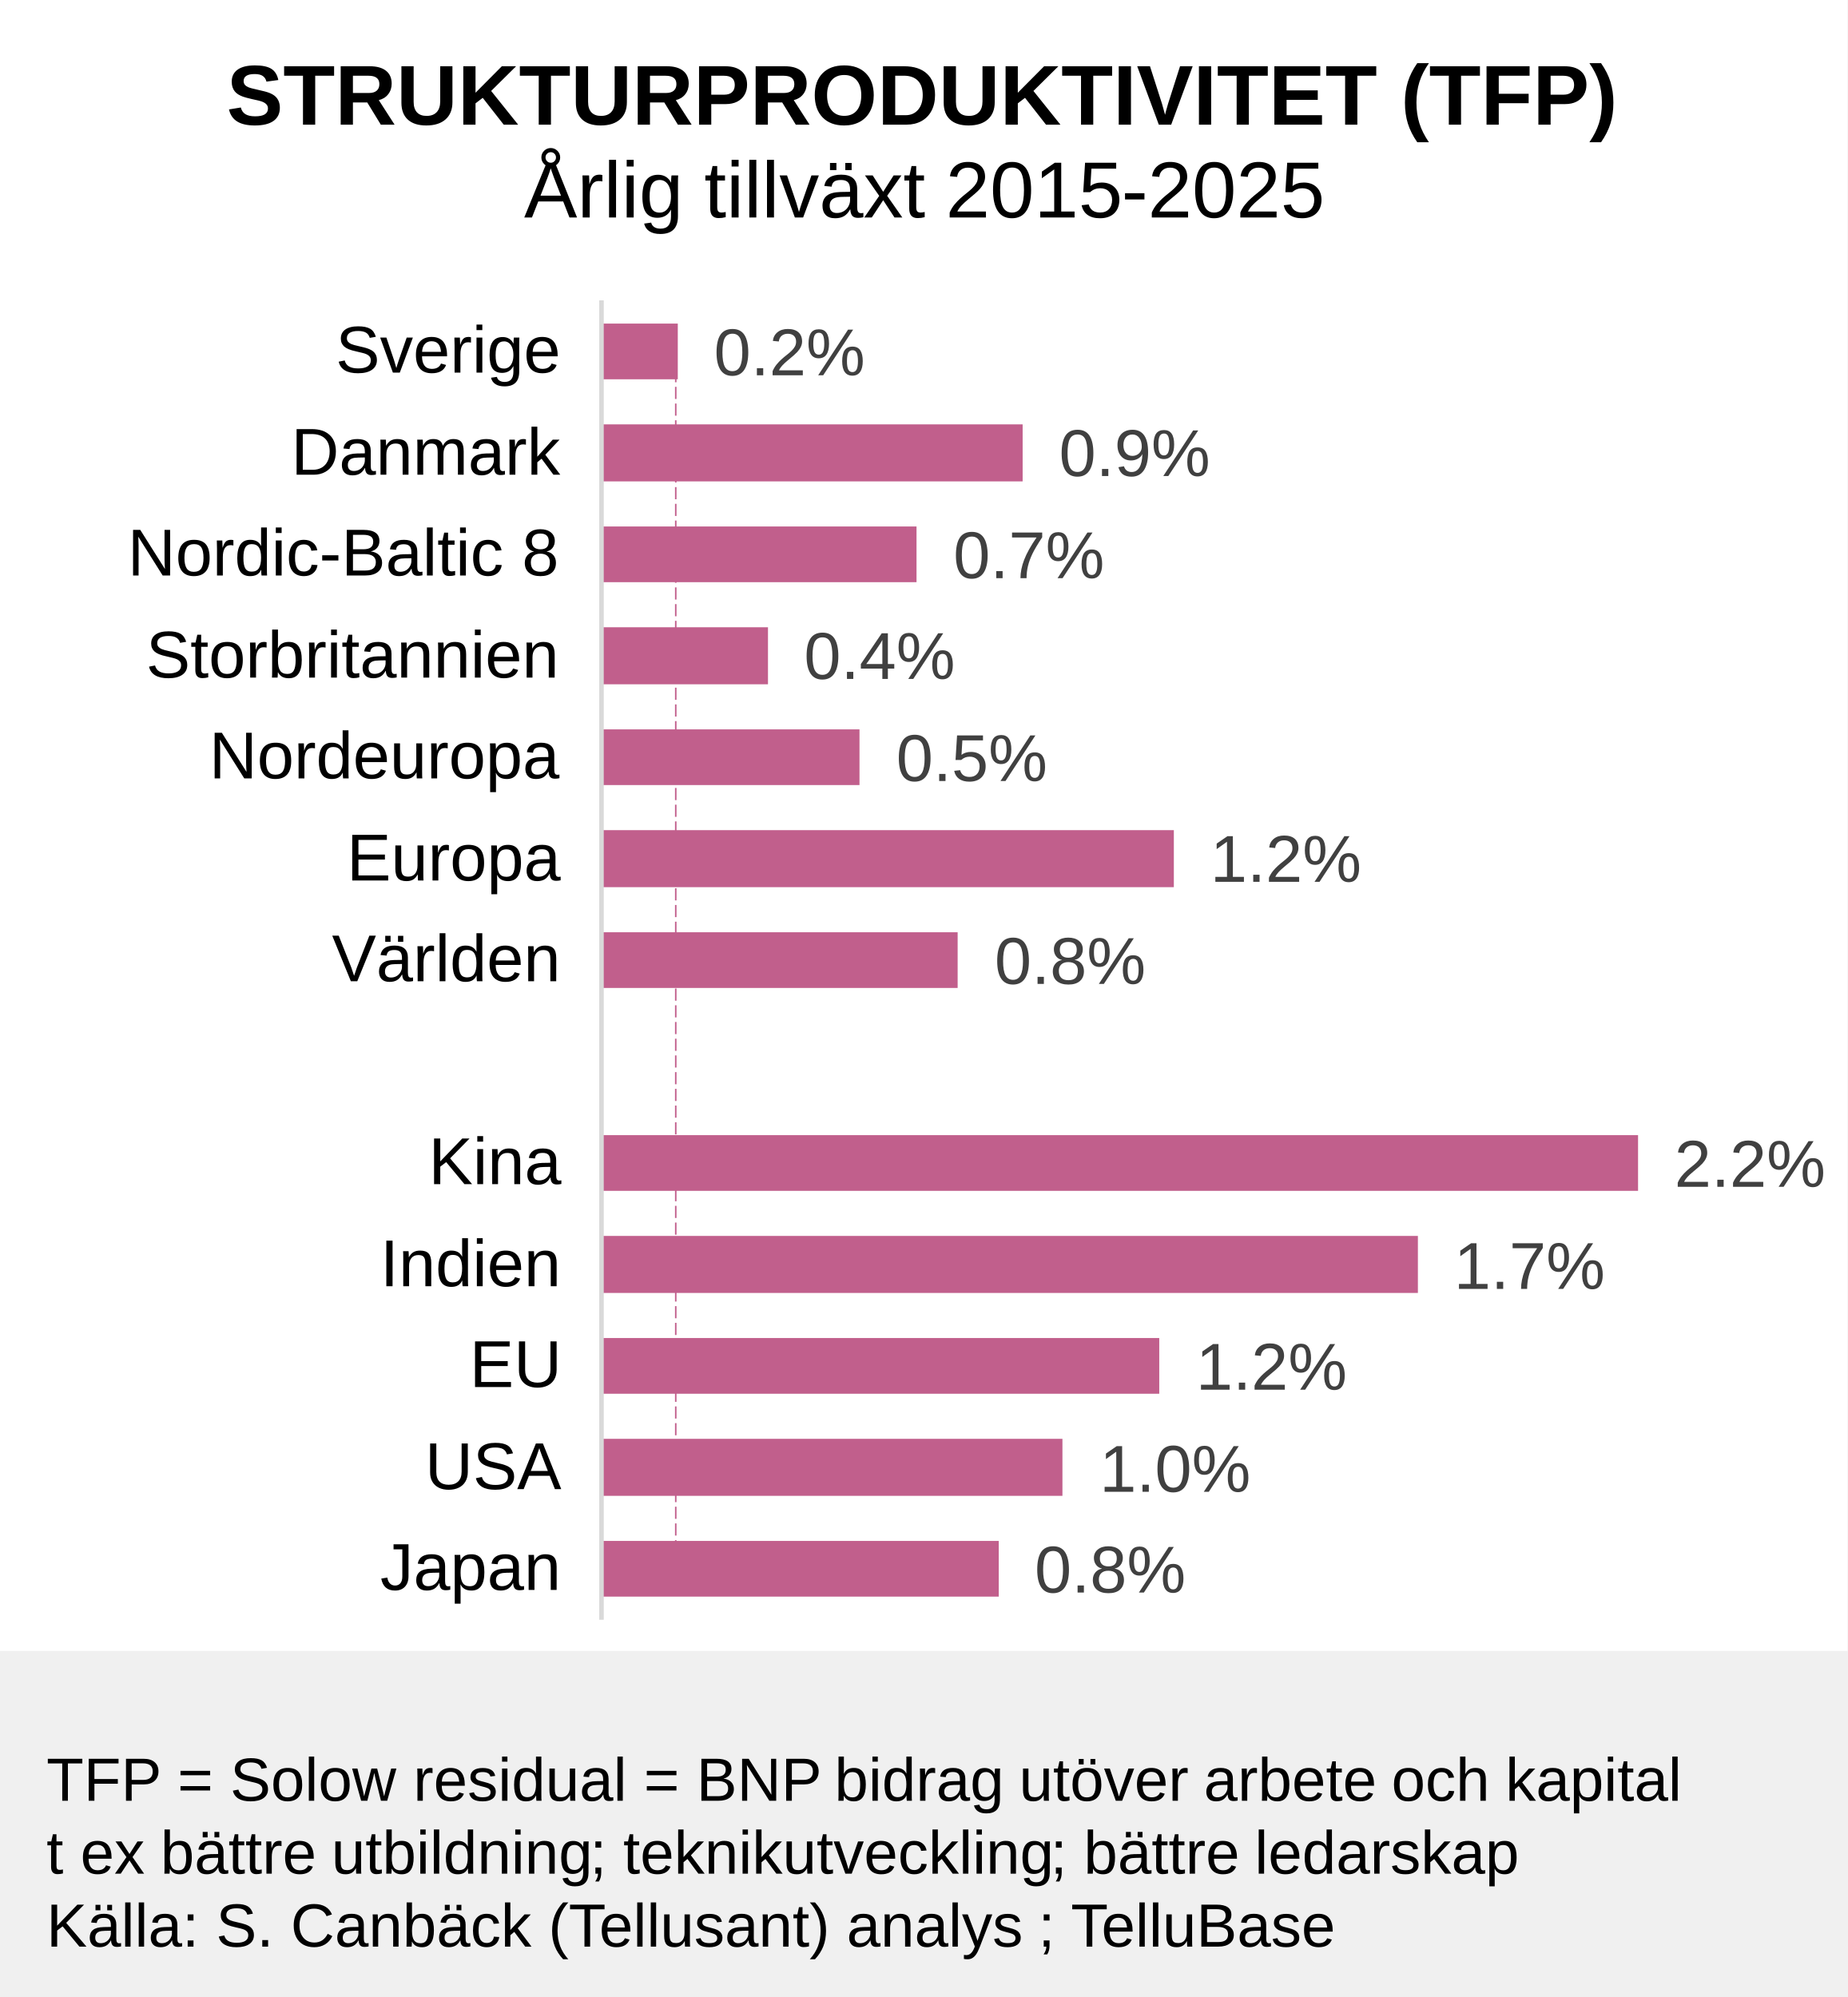
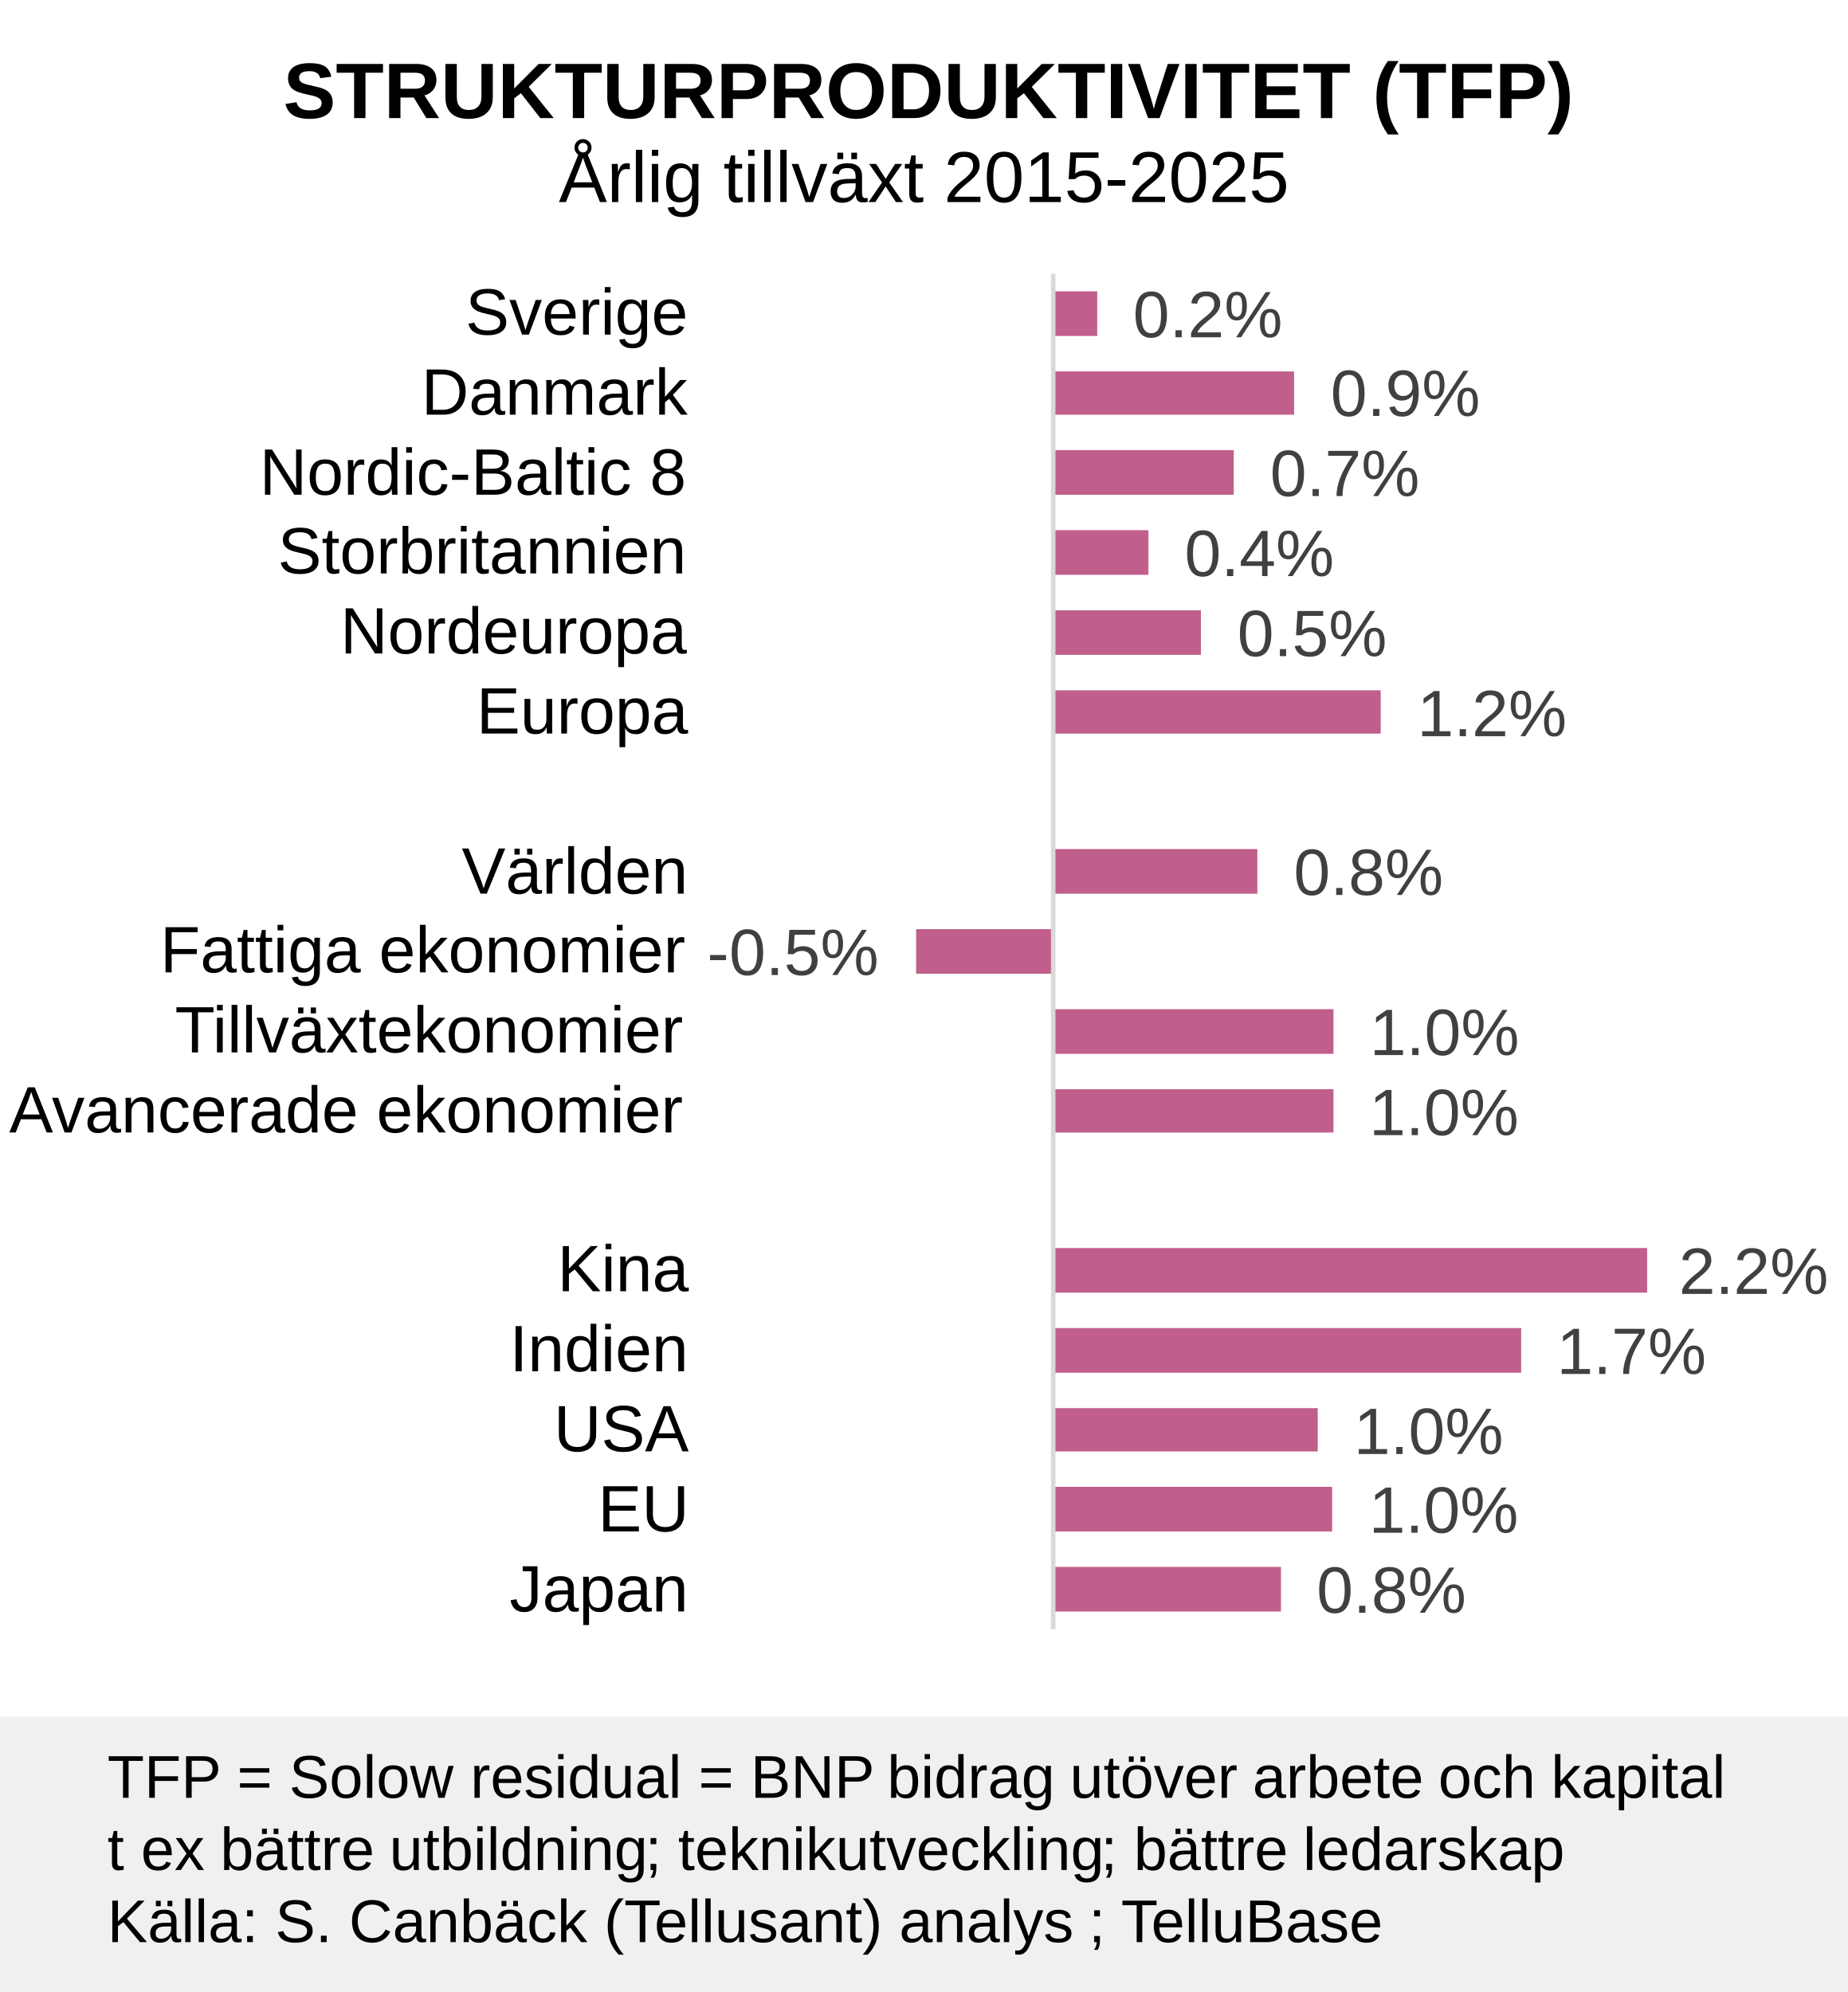
- <svg xmlns="http://www.w3.org/2000/svg" width="1393" height="1506" xml:space="preserve" overflow="hidden">
+ <svg xmlns="http://www.w3.org/2000/svg" width="1408" height="1518" xml:space="preserve" overflow="hidden">
  <defs>
    <clipPath id="clip0">
-       <rect x="614" y="654" width="1393" height="1506" />
+       <rect x="514" y="642" width="1408" height="1518" />
    </clipPath>
  </defs>
-   <g clip-path="url(#clip0)" transform="translate(-614 -654)">
-     <rect x="614" y="654" width="1393" height="1245" fill="#FFFFFF" />
+   <g clip-path="url(#clip0)" transform="translate(-514 -642)">
+     <text font-family="Arial,Arial_MSFontService,sans-serif" font-weight="400" font-size="46" transform="matrix(1 0 0 1 595.806 2012)">TFP = Solow residual = BNP </text>
+     <text font-family="Arial,Arial_MSFontService,sans-serif" font-weight="400" font-size="46" transform="matrix(1 0 0 1 1189.92 2012)">bidrag</text>
+     <text font-family="Arial,Arial_MSFontService,sans-serif" font-weight="400" font-size="46" transform="matrix(1 0 0 1 1329.14 2012)">utöver</text>
+     <text font-family="Arial,Arial_MSFontService,sans-serif" font-weight="400" font-size="46" transform="matrix(1 0 0 1 1468.36 2012)">arbete</text>
+     <text font-family="Arial,Arial_MSFontService,sans-serif" font-weight="400" font-size="46" transform="matrix(1 0 0 1 1609.87 2012)">och </text>
+     <text font-family="Arial,Arial_MSFontService,sans-serif" font-weight="400" font-size="46" transform="matrix(1 0 0 1 1695.81 2012)">kapital</text>
+     <text font-family="Arial,Arial_MSFontService,sans-serif" font-weight="400" font-size="46" transform="matrix(1 0 0 1 595.806 2067)">t ex </text>
+     <text font-family="Arial,Arial_MSFontService,sans-serif" font-weight="400" font-size="46" transform="matrix(1 0 0 1 681.743 2067)">bättre</text>
+     <text font-family="Arial,Arial_MSFontService,sans-serif" font-weight="400" font-size="46" transform="matrix(1 0 0 1 810.65 2067)">utbildning</text>
+     <text font-family="Arial,Arial_MSFontService,sans-serif" font-weight="400" font-size="46" transform="matrix(1 0 0 1 1005.44 2067)">; </text>
+     <text font-family="Arial,Arial_MSFontService,sans-serif" font-weight="400" font-size="46" transform="matrix(1 0 0 1 1030.65 2067)">teknikutveckling</text>
+     <text font-family="Arial,Arial_MSFontService,sans-serif" font-weight="400" font-size="46" transform="matrix(1 0 0 1 1352.63 2067)">; </text>
+     <text font-family="Arial,Arial_MSFontService,sans-serif" font-weight="400" font-size="46" transform="matrix(1 0 0 1 1377.84 2067)">bättre</text>
+     <text font-family="Arial,Arial_MSFontService,sans-serif" font-weight="400" font-size="46" transform="matrix(1 0 0 1 1506.74 2067)">ledarskap</text>
+     <text font-family="Arial,Arial_MSFontService,sans-serif" font-weight="400" font-size="46" transform="matrix(1 0 0 1 595.806 2122)">Källa: S. Canbäck (Tellusant) </text>
+     <text font-family="Arial,Arial_MSFontService,sans-serif" font-weight="400" font-size="46" transform="matrix(1 0 0 1 1199.09 2122)">analys</text>
+     <text font-family="Arial,Arial_MSFontService,sans-serif" font-weight="400" font-size="46" transform="matrix(1 0 0 1 1343.46 2122)">; TelluBase</text>
+     <rect x="514" y="642" width="1408" height="1308" fill="#FFFFFF" />
    <g>
-       <path d="M1367.04 1858.06 1067 1858.06 1067 1816.06 1367.04 1816.06ZM1415.05 1782.06 1067 1782.06 1067 1739.06 1415.05 1739.06ZM1488.05 1705.06 1067 1705.06 1067 1663.05 1488.05 1663.05ZM1683.06 1629.05 1067 1629.05 1067 1586.05 1683.06 1586.05ZM1849.06 1552.05 1067 1552.05 1067 1510.05 1849.06 1510.05ZM1336.04 1399.05 1067 1399.05 1067 1357.04 1336.04 1357.04ZM1499.05 1323.04 1067 1323.04 1067 1280.04 1499.05 1280.04ZM1262.04 1246.04 1067 1246.04 1067 1204.04 1262.04 1204.04ZM1193.04 1170.04 1067 1170.04 1067 1127.04 1193.04 1127.04ZM1305.04 1093.04 1067 1093.04 1067 1051.03 1305.04 1051.03ZM1385.05 1017.03 1067 1017.03 1067 974.032 1385.05 974.032ZM1125.04 940.031 1067 940.031 1067 898.029 1125.04 898.029Z" fill="#C15F8C" />
+       <path d="M1490.05 1870.06 1317.04 1870.06 1317.04 1836.06 1490.05 1836.06ZM1529.05 1809.06 1317.04 1809.06 1317.04 1775.06 1529.05 1775.06ZM1518.05 1748.06 1317.04 1748.06 1317.04 1715.06 1518.05 1715.06ZM1673.05 1688.06 1317.04 1688.06 1317.04 1654.05 1673.05 1654.05ZM1769.06 1627.05 1317.04 1627.05 1317.04 1593.05 1769.06 1593.05ZM1530.05 1505.05 1317.04 1505.05 1317.04 1472.05 1530.05 1472.05ZM1530.05 1445.05 1317.04 1445.05 1317.04 1411.05 1530.05 1411.05ZM1212.04 1384.05 1317.04 1384.05 1317.04 1350.04 1212.04 1350.04ZM1472.05 1323.04 1317.04 1323.04 1317.04 1289.04 1472.05 1289.04ZM1566.05 1201.04 1317.04 1201.04 1317.04 1168.04 1566.05 1168.04ZM1429.05 1141.04 1317.04 1141.04 1317.04 1107.04 1429.05 1107.04ZM1389.05 1080.04 1317.04 1080.04 1317.04 1046.03 1389.05 1046.03ZM1454.05 1019.03 1317.04 1019.03 1317.04 985.032 1454.05 985.032ZM1500.05 958.031 1317.04 958.031 1317.04 925.03 1500.05 925.03ZM1350.04 898.029 1317.04 898.029 1317.04 864.028 1350.04 864.028Z" fill="#C15F8C" />
    </g>
    <g>
-       <path d="M0 0 0 995" stroke="#D9D9D9" stroke-width="3.438" stroke-linejoin="round" stroke-miterlimit="10" fill="none" fill-rule="evenodd" transform="matrix(1 0 0 -1 1067.5 1875.5)" />
+       <path d="M0 0 0 1033" stroke="#D9D9D9" stroke-width="3.438" stroke-linejoin="round" stroke-miterlimit="10" fill="none" fill-rule="evenodd" transform="matrix(1 0 0 -1 1316.5 1883.5)" />
    </g>
    <g>
-       <text fill="#404040" font-family="Arial,Arial_MSFontService,sans-serif" font-weight="400" font-size="50" transform="matrix(1 0 0 1 1394.1 1855)">0.8%</text>
+       <text fill="#404040" font-family="Arial,Arial_MSFontService,sans-serif" font-weight="400" font-size="50" transform="matrix(1 0 0 1 1517.22 1871)">0.8%</text>
    </g>
    <g>
-       <text fill="#404040" font-family="Arial,Arial_MSFontService,sans-serif" font-weight="400" font-size="50" transform="matrix(1 0 0 1 1443.05 1779)">1.0%</text>
+       <text fill="#404040" font-family="Arial,Arial_MSFontService,sans-serif" font-weight="400" font-size="50" transform="matrix(1 0 0 1 1557.02 1810)">1.0%</text>
    </g>
    <g>
-       <text fill="#404040" font-family="Arial,Arial_MSFontService,sans-serif" font-weight="400" font-size="50" transform="matrix(1 0 0 1 1515.71 1702)">1.2%</text>
+       <text fill="#404040" font-family="Arial,Arial_MSFontService,sans-serif" font-weight="400" font-size="50" transform="matrix(1 0 0 1 1545.54 1750)">1.0%</text>
    </g>
    <g>
-       <text fill="#404040" font-family="Arial,Arial_MSFontService,sans-serif" font-weight="400" font-size="50" transform="matrix(1 0 0 1 1710.23 1626)">1.7%</text>
+       <text fill="#404040" font-family="Arial,Arial_MSFontService,sans-serif" font-weight="400" font-size="50" transform="matrix(1 0 0 1 1700.15 1689)">1.7%</text>
    </g>
    <g>
-       <text fill="#404040" font-family="Arial,Arial_MSFontService,sans-serif" font-weight="400" font-size="50" transform="matrix(1 0 0 1 1876.46 1549)">2.2%</text>
+       <text fill="#404040" font-family="Arial,Arial_MSFontService,sans-serif" font-weight="400" font-size="50" transform="matrix(1 0 0 1 1793.21 1628)">2.2%</text>
    </g>
    <g>
-       <text fill="#404040" font-family="Arial,Arial_MSFontService,sans-serif" font-weight="400" font-size="50" transform="matrix(1 0 0 1 1363.92 1396)">0.8%</text>
+       <text fill="#404040" font-family="Arial,Arial_MSFontService,sans-serif" font-weight="400" font-size="50" transform="matrix(1 0 0 1 1557.26 1507)">1.0%</text>
    </g>
    <g>
-       <text fill="#404040" font-family="Arial,Arial_MSFontService,sans-serif" font-weight="400" font-size="50" transform="matrix(1 0 0 1 1526.54 1319)">1.2%</text>
+       <text fill="#404040" font-family="Arial,Arial_MSFontService,sans-serif" font-weight="400" font-size="50" transform="matrix(1 0 0 1 1557.67 1446)">1.0%</text>
    </g>
    <g>
-       <text fill="#404040" font-family="Arial,Arial_MSFontService,sans-serif" font-weight="400" font-size="50" transform="matrix(1 0 0 1 1289.75 1243)">0.5%</text>
+       <text fill="#404040" font-family="Arial,Arial_MSFontService,sans-serif" font-weight="400" font-size="50" transform="matrix(1 0 0 1 1052.81 1385)">-</text>
    </g>
    <g>
-       <text fill="#404040" font-family="Arial,Arial_MSFontService,sans-serif" font-weight="400" font-size="50" transform="matrix(1 0 0 1 1220.22 1166)">0.4%</text>
+       <text fill="#404040" font-family="Arial,Arial_MSFontService,sans-serif" font-weight="400" font-size="50" transform="matrix(1 0 0 1 1069.6 1385)">0.5%</text>
    </g>
    <g>
-       <text fill="#404040" font-family="Arial,Arial_MSFontService,sans-serif" font-weight="400" font-size="50" transform="matrix(1 0 0 1 1332.8 1090)">0.7%</text>
+       <text fill="#404040" font-family="Arial,Arial_MSFontService,sans-serif" font-weight="400" font-size="50" transform="matrix(1 0 0 1 1499.76 1324)">0.8%</text>
    </g>
    <g>
-       <text fill="#404040" font-family="Arial,Arial_MSFontService,sans-serif" font-weight="400" font-size="50" transform="matrix(1 0 0 1 1412.51 1013)">0.9%</text>
+       <text fill="#404040" font-family="Arial,Arial_MSFontService,sans-serif" font-weight="400" font-size="50" transform="matrix(1 0 0 1 1593.86 1203)">1.2%</text>
    </g>
    <g>
-       <text fill="#404040" font-family="Arial,Arial_MSFontService,sans-serif" font-weight="400" font-size="50" transform="matrix(1 0 0 1 1152.31 937)">0.2%</text>
+       <text fill="#404040" font-family="Arial,Arial_MSFontService,sans-serif" font-weight="400" font-size="50" transform="matrix(1 0 0 1 1456.83 1142)">0.5%</text>
    </g>
    <g>
-       <text font-family="Arial,Arial_MSFontService,sans-serif" font-weight="400" font-size="50" transform="matrix(1 0 0 1 900.694 1853)">Japan</text>
+       <text fill="#404040" font-family="Arial,Arial_MSFontService,sans-serif" font-weight="400" font-size="50" transform="matrix(1 0 0 1 1416.6 1081)">0.4%</text>
    </g>
    <g>
-       <text font-family="Arial,Arial_MSFontService,sans-serif" font-weight="400" font-size="50" transform="matrix(1 0 0 1 934.45 1777)">USA</text>
+       <text fill="#404040" font-family="Arial,Arial_MSFontService,sans-serif" font-weight="400" font-size="50" transform="matrix(1 0 0 1 1481.75 1020)">0.7%</text>
    </g>
    <g>
-       <text font-family="Arial,Arial_MSFontService,sans-serif" font-weight="400" font-size="50" transform="matrix(1 0 0 1 968.069 1700)">EU</text>
+       <text fill="#404040" font-family="Arial,Arial_MSFontService,sans-serif" font-weight="400" font-size="50" transform="matrix(1 0 0 1 1527.87 959)">0.9%</text>
    </g>
    <g>
-       <text font-family="Arial,Arial_MSFontService,sans-serif" font-weight="400" font-size="50" transform="matrix(1 0 0 1 900.694 1624)">Indien</text>
+       <text fill="#404040" font-family="Arial,Arial_MSFontService,sans-serif" font-weight="400" font-size="50" transform="matrix(1 0 0 1 1377.3 899)">0.2%</text>
    </g>
    <g>
-       <text font-family="Arial,Arial_MSFontService,sans-serif" font-weight="400" font-size="50" transform="matrix(1 0 0 1 937.177 1547)">Kina</text>
+       <text font-family="Arial,Arial_MSFontService,sans-serif" font-weight="400" font-size="50" transform="matrix(1 0 0 1 902.244 1870)">Japan</text>
    </g>
    <g>
-       <text font-family="Arial,Arial_MSFontService,sans-serif" font-weight="400" font-size="50" transform="matrix(1 0 0 1 864.279 1394)">Världen</text>
+       <text font-family="Arial,Arial_MSFontService,sans-serif" font-weight="400" font-size="50" transform="matrix(1 0 0 1 969.618 1809)">EU</text>
    </g>
    <g>
-       <text font-family="Arial,Arial_MSFontService,sans-serif" font-weight="400" font-size="50" transform="matrix(1 0 0 1 875.485 1318)">Europa</text>
+       <text font-family="Arial,Arial_MSFontService,sans-serif" font-weight="400" font-size="50" transform="matrix(1 0 0 1 935.999 1748)">USA</text>
    </g>
    <g>
-       <text font-family="Arial,Arial_MSFontService,sans-serif" font-weight="400" font-size="50" transform="matrix(1 0 0 1 771.741 1241)">Nordeuropa</text>
+       <text font-family="Arial,Arial_MSFontService,sans-serif" font-weight="400" font-size="50" transform="matrix(1 0 0 1 902.243 1687)">Indien</text>
    </g>
    <g>
-       <text font-family="Arial,Arial_MSFontService,sans-serif" font-weight="400" font-size="50" transform="matrix(1 0 0 1 724.12 1165)">Storbritannien</text>
+       <text font-family="Arial,Arial_MSFontService,sans-serif" font-weight="400" font-size="50" transform="matrix(1 0 0 1 938.727 1626)">Kina</text>
    </g>
    <g>
-       <text font-family="Arial,Arial_MSFontService,sans-serif" font-weight="400" font-size="50" transform="matrix(1 0 0 1 710.232 1088)">Nordic-Baltic 8</text>
+       <text font-family="Arial,Arial_MSFontService,sans-serif" font-weight="400" font-size="50" transform="matrix(1 0 0 1 521.047 1505)">Avancerade ekonomier</text>
    </g>
    <g>
-       <text font-family="Arial,Arial_MSFontService,sans-serif" font-weight="400" font-size="50" transform="matrix(1 0 0 1 833.525 1012)">Danmark</text>
+       <text font-family="Arial,Arial_MSFontService,sans-serif" font-weight="400" font-size="50" transform="matrix(1 0 0 1 647.294 1444)">Tillväxtekonomier</text>
    </g>
    <g>
-       <text font-family="Arial,Arial_MSFontService,sans-serif" font-weight="400" font-size="50" transform="matrix(1 0 0 1 867.12 935)">Sverige</text>
+       <text font-family="Arial,Arial_MSFontService,sans-serif" font-weight="400" font-size="50" transform="matrix(1 0 0 1 636.019 1383)">Fattiga ekonomier</text>
    </g>
    <g>
-       <text font-family="Arial,Arial_MSFontService,sans-serif" font-weight="700" font-size="64" transform="matrix(1 0 0 1 784.814 748)">STRUKTURPRODUKTIVITET (TFP)</text>
+       <text font-family="Arial,Arial_MSFontService,sans-serif" font-weight="400" font-size="50" transform="matrix(1 0 0 1 865.828 1323)">Världen</text>
    </g>
    <g>
-       <text font-family="Arial,Arial_MSFontService,sans-serif" font-weight="400" font-size="60" transform="matrix(1 0 0 1 1009.17 818)">Årlig</text>
+       <text font-family="Arial,Arial_MSFontService,sans-serif" font-weight="400" font-size="50" transform="matrix(1 0 0 1 877.035 1201)">Europa</text>
    </g>
    <g>
-       <text font-family="Arial,Arial_MSFontService,sans-serif" font-weight="400" font-size="60" transform="matrix(1 0 0 1 1144.93 818)">tillväxt</text>
+       <text font-family="Arial,Arial_MSFontService,sans-serif" font-weight="400" font-size="50" transform="matrix(1 0 0 1 773.291 1140)">Nordeuropa</text>
    </g>
    <g>
-       <text font-family="Arial,Arial_MSFontService,sans-serif" font-weight="400" font-size="60" transform="matrix(1 0 0 1 1327.02 818)">2015</text>
+       <text font-family="Arial,Arial_MSFontService,sans-serif" font-weight="400" font-size="50" transform="matrix(1 0 0 1 725.669 1079)">Storbritannien</text>
    </g>
    <g>
-       <text font-family="Arial,Arial_MSFontService,sans-serif" font-weight="400" font-size="60" transform="matrix(1 0 0 1 1459.57 818)">-</text>
+       <text font-family="Arial,Arial_MSFontService,sans-serif" font-weight="400" font-size="50" transform="matrix(1 0 0 1 711.781 1019)">Nordic-Baltic 8</text>
    </g>
    <g>
-       <text font-family="Arial,Arial_MSFontService,sans-serif" font-weight="400" font-size="60" transform="matrix(1 0 0 1 1479.42 818)">2025</text>
+       <text font-family="Arial,Arial_MSFontService,sans-serif" font-weight="400" font-size="50" transform="matrix(1 0 0 1 835.074 958)">Danmark</text>
    </g>
-     <text font-family="Arial,Arial_MSFontService,sans-serif" font-weight="400" font-size="46" transform="matrix(1 0 0 1 649.023 2012)">TFP = Solow residual = BNP </text>
-     <text font-family="Arial,Arial_MSFontService,sans-serif" font-weight="400" font-size="46" transform="matrix(1 0 0 1 1243.14 2012)">bidrag</text>
-     <text font-family="Arial,Arial_MSFontService,sans-serif" font-weight="400" font-size="46" transform="matrix(1 0 0 1 1382.36 2012)">utöver</text>
-     <text font-family="Arial,Arial_MSFontService,sans-serif" font-weight="400" font-size="46" transform="matrix(1 0 0 1 1521.58 2012)">arbete</text>
-     <text font-family="Arial,Arial_MSFontService,sans-serif" font-weight="400" font-size="46" transform="matrix(1 0 0 1 1663.09 2012)">och </text>
-     <text font-family="Arial,Arial_MSFontService,sans-serif" font-weight="400" font-size="46" transform="matrix(1 0 0 1 1749.02 2012)">kapital</text>
-     <text font-family="Arial,Arial_MSFontService,sans-serif" font-weight="400" font-size="46" transform="matrix(1 0 0 1 649.023 2067)">t ex </text>
-     <text font-family="Arial,Arial_MSFontService,sans-serif" font-weight="400" font-size="46" transform="matrix(1 0 0 1 734.961 2067)">bättre</text>
-     <text font-family="Arial,Arial_MSFontService,sans-serif" font-weight="400" font-size="46" transform="matrix(1 0 0 1 863.867 2067)">utbildning</text>
-     <text font-family="Arial,Arial_MSFontService,sans-serif" font-weight="400" font-size="46" transform="matrix(1 0 0 1 1058.66 2067)">; </text>
-     <text font-family="Arial,Arial_MSFontService,sans-serif" font-weight="400" font-size="46" transform="matrix(1 0 0 1 1083.87 2067)">teknikutveckling</text>
-     <text font-family="Arial,Arial_MSFontService,sans-serif" font-weight="400" font-size="46" transform="matrix(1 0 0 1 1405.85 2067)">; </text>
-     <text font-family="Arial,Arial_MSFontService,sans-serif" font-weight="400" font-size="46" transform="matrix(1 0 0 1 1431.05 2067)">bättre</text>
-     <text font-family="Arial,Arial_MSFontService,sans-serif" font-weight="400" font-size="46" transform="matrix(1 0 0 1 1559.96 2067)">ledarskap</text>
-     <text font-family="Arial,Arial_MSFontService,sans-serif" font-weight="400" font-size="46" transform="matrix(1 0 0 1 649.023 2122)">Källa: S. Canbäck (Tellusant) </text>
-     <text font-family="Arial,Arial_MSFontService,sans-serif" font-weight="400" font-size="46" transform="matrix(1 0 0 1 1252.3 2122)">analys</text>
-     <text font-family="Arial,Arial_MSFontService,sans-serif" font-weight="400" font-size="46" transform="matrix(1 0 0 1 1396.68 2122)">; TelluBase</text>
-     <path d="M1123.5 920.5 1123.5 1826.9" stroke="#C15F8C" stroke-width="1.146" stroke-miterlimit="8" stroke-dasharray="9.167 3.438" fill="none" fill-rule="evenodd" />
+     <g>
+       <text font-family="Arial,Arial_MSFontService,sans-serif" font-weight="400" font-size="50" transform="matrix(1 0 0 1 868.67 897)">Sverige</text>
+     </g>
+     <g>
+       <text font-family="Arial,Arial_MSFontService,sans-serif" font-weight="700" font-size="60" transform="matrix(1 0 0 1 729.811 732)">STRUKTURPRODUKTIVITET (TFP)</text>
+     </g>
+     <g>
+       <text font-family="Arial,Arial_MSFontService,sans-serif" font-weight="400" font-size="55" transform="matrix(1 0 0 1 939.797 796)">Årlig</text>
+     </g>
+     <g>
+       <text font-family="Arial,Arial_MSFontService,sans-serif" font-weight="400" font-size="55" transform="matrix(1 0 0 1 1065.1 796)">tillväxt</text>
+     </g>
+     <g>
+       <text font-family="Arial,Arial_MSFontService,sans-serif" font-weight="400" font-size="55" transform="matrix(1 0 0 1 1233.2 796)">2015</text>
+     </g>
+     <g>
+       <text font-family="Arial,Arial_MSFontService,sans-serif" font-weight="400" font-size="55" transform="matrix(1 0 0 1 1355.57 796)">-</text>
+     </g>
+     <g>
+       <text font-family="Arial,Arial_MSFontService,sans-serif" font-weight="400" font-size="55" transform="matrix(1 0 0 1 1373.88 796)">2025</text>
+     </g>
  </g>
</svg>
